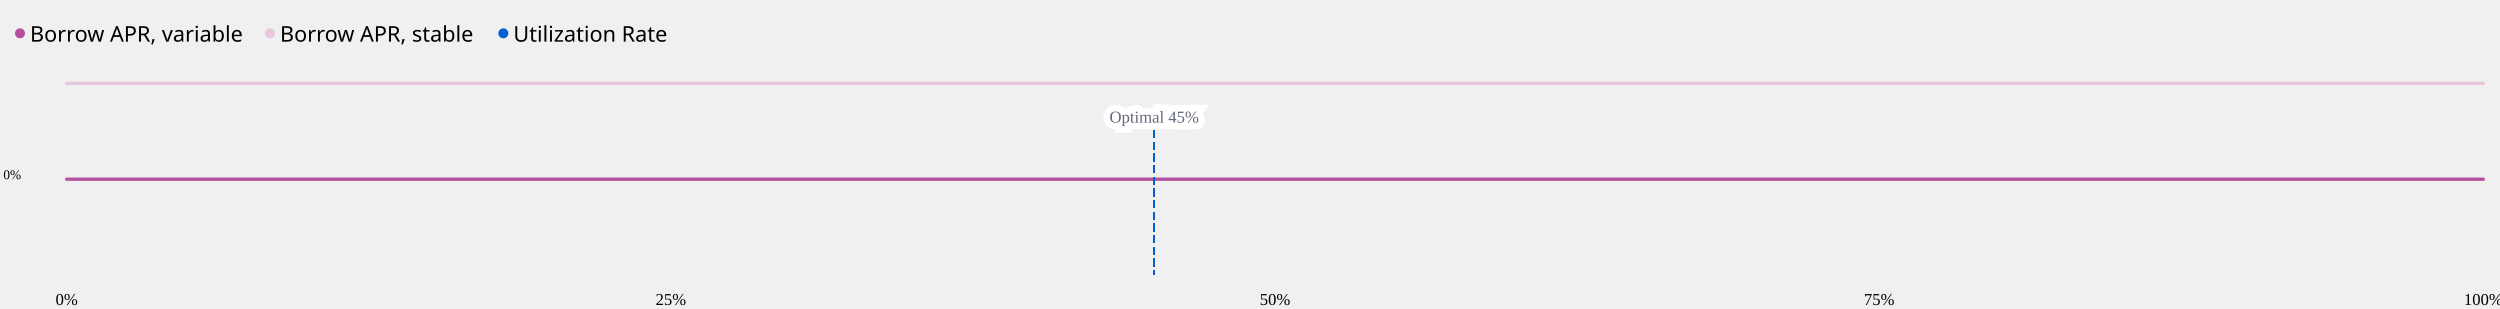
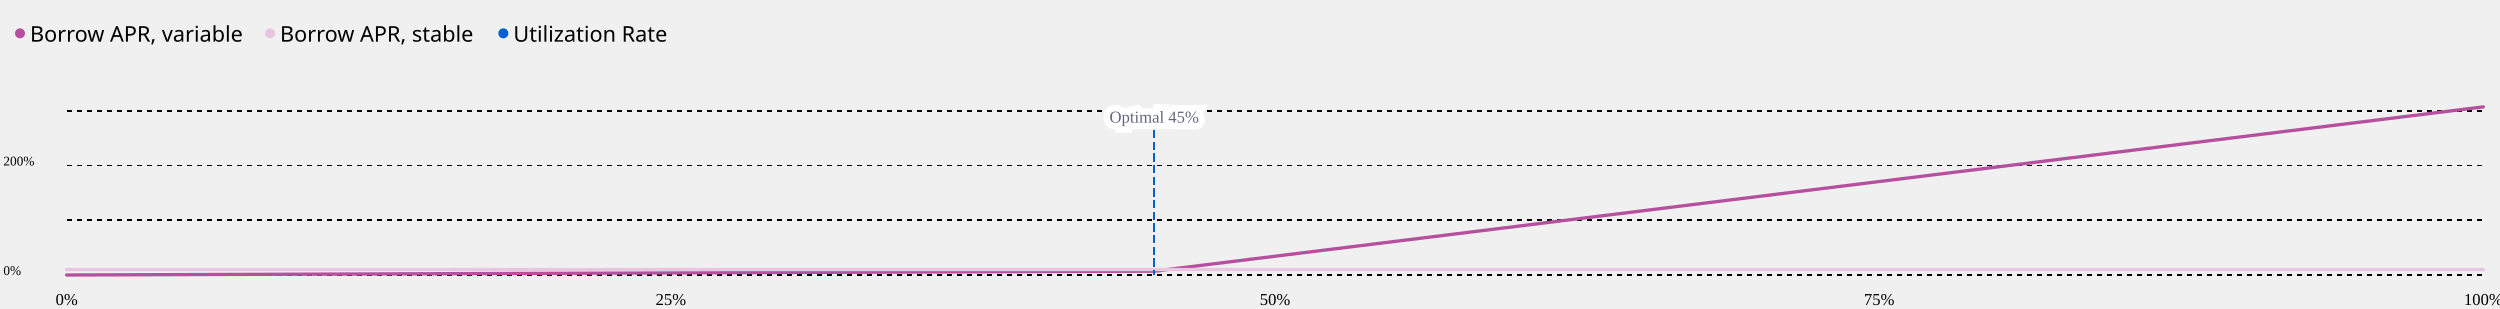
<svg xmlns="http://www.w3.org/2000/svg" style="background: white;" width="1500" height="185">
  <g style="color: black; font-size: 13px; font-family: sans-serif; transform: translate(18px, 25px);">
    <g>
      <circle r="3" cx="-6" cy="-5" style="fill: #B6509E" />
      <text>Borrow APR, variable</text>
    </g>
    <g style="transform: translateX(150px);">
      <circle r="3" cx="-6" cy="-5" style="fill: rgb(231, 198, 223)" />
      <text>Borrow APR, stable</text>
    </g>
    <g style="transform: translateX(290px);">
      <circle r="3" cx="-6" cy="-5" style="fill: rgb(0, 98, 210)" />
      <text>Utilization Rate</text>
    </g>
  </g>
  <g class="visx-group" transform="translate(40, 50)">
    <g class="visx-group visx-rows" transform="translate(0, 0)">
-       <line class="visx-line" x1="0" y1="57.5" x2="1450" y2="57.5" fill="transparent" shape-rendering="crispEdges" stroke="#000" stroke-width="1" stroke-dasharray="3,3" pointer-events="none" />
+       <line class="visx-line" x1="0" y1="115" x2="1450" y2="115" fill="transparent" shape-rendering="crispEdges" stroke="#000" stroke-width="1" stroke-dasharray="3,3" pointer-events="none" />
+       <line class="visx-line" x1="0" y1="82.143" x2="1450" y2="82.143" fill="transparent" shape-rendering="crispEdges" stroke="#000" stroke-width="1" stroke-dasharray="3,3" pointer-events="none" />
+       <line class="visx-line" x1="0" y1="49.286" x2="1450" y2="49.286" fill="transparent" shape-rendering="crispEdges" stroke="#000" stroke-width="1" stroke-dasharray="3,3" pointer-events="none" />
+       <line class="visx-line" x1="0" y1="16.429" x2="1450" y2="16.429" fill="transparent" shape-rendering="crispEdges" stroke="#000" stroke-width="1" stroke-dasharray="3,3" pointer-events="none" />
    </g>
-     <path class="visx-linepath" d="M0,57.5C2.417,57.5,4.833,57.5,7.25,57.5C9.667,57.5,12.083,57.5,14.5,57.5C16.917,57.5,19.333,57.5,21.75,57.5C24.167,57.5,26.583,57.5,29,57.5C31.417,57.5,33.833,57.5,36.25,57.5C38.667,57.5,41.083,57.5,43.5,57.5C45.917,57.5,48.333,57.5,50.75,57.5C53.167,57.5,55.583,57.5,58,57.5C60.417,57.5,62.833,57.5,65.25,57.5C67.667,57.5,70.083,57.5,72.5,57.5C74.917,57.5,77.333,57.5,79.75,57.5C82.167,57.5,84.583,57.5,87,57.5C89.417,57.5,91.833,57.5,94.25,57.5C96.667,57.5,99.083,57.5,101.5,57.5C103.917,57.5,106.333,57.5,108.75,57.5C111.167,57.5,113.583,57.5,116,57.5C118.417,57.5,120.833,57.5,123.25,57.5C125.667,57.5,128.083,57.5,130.5,57.5C132.917,57.5,135.333,57.5,137.75,57.5C140.167,57.5,142.583,57.5,145,57.5C147.417,57.5,149.833,57.5,152.25,57.5C154.667,57.5,157.083,57.5,159.5,57.5C161.917,57.5,164.333,57.5,166.75,57.5C169.167,57.5,171.583,57.5,174,57.5C176.417,57.5,178.833,57.5,181.25,57.5C183.667,57.5,186.083,57.5,188.5,57.5C190.917,57.5,193.333,57.5,195.75,57.5C198.167,57.5,200.583,57.5,203,57.5C205.417,57.5,207.833,57.5,210.25,57.5C212.667,57.5,215.083,57.5,217.5,57.5C219.917,57.5,222.333,57.5,224.75,57.5C227.167,57.5,229.583,57.5,232,57.5C234.417,57.5,236.833,57.5,239.25,57.5C241.667,57.5,244.083,57.5,246.5,57.5C248.917,57.5,251.333,57.5,253.75,57.5C256.167,57.5,258.583,57.5,261,57.5C263.417,57.5,265.833,57.5,268.25,57.5C270.667,57.5,273.083,57.5,275.5,57.5C277.917,57.5,280.333,57.5,282.75,57.5C285.167,57.5,287.583,57.5,290,57.5C292.417,57.5,294.833,57.5,297.25,57.5C299.667,57.5,302.083,57.5,304.5,57.5C306.917,57.5,309.333,57.5,311.75,57.5C314.167,57.5,316.583,57.5,319,57.5C321.417,57.5,323.833,57.5,326.25,57.5C328.667,57.5,331.083,57.5,333.5,57.5C335.917,57.5,338.333,57.5,340.75,57.5C343.167,57.5,345.583,57.5,348,57.5C350.417,57.5,352.833,57.5,355.25,57.5C357.667,57.5,360.083,57.5,362.5,57.5C364.917,57.5,367.333,57.5,369.75,57.5C372.167,57.5,374.583,57.5,377,57.5C379.417,57.5,381.833,57.5,384.25,57.5C386.667,57.5,389.083,57.5,391.5,57.5C393.917,57.5,396.333,57.5,398.75,57.5C401.167,57.5,403.583,57.5,406,57.5C408.417,57.5,410.833,57.5,413.25,57.5C415.667,57.5,418.083,57.5,420.5,57.5C422.917,57.5,425.333,57.5,427.75,57.5C430.167,57.5,432.583,57.5,435,57.5C437.417,57.5,439.833,57.5,442.25,57.5C444.667,57.5,447.083,57.5,449.5,57.5C451.917,57.5,454.333,57.5,456.75,57.5C459.167,57.5,461.583,57.5,464,57.5C466.417,57.5,468.833,57.5,471.25,57.5C473.667,57.5,476.083,57.5,478.5,57.5C480.917,57.5,483.333,57.5,485.75,57.5C488.167,57.5,490.583,57.5,493,57.5C495.417,57.5,497.833,57.5,500.25,57.5C502.667,57.5,505.083,57.5,507.5,57.5C509.917,57.5,512.333,57.5,514.75,57.5C517.167,57.5,519.583,57.5,522,57.5C524.417,57.5,526.833,57.5,529.25,57.5C531.667,57.5,534.083,57.5,536.5,57.5C538.917,57.5,541.333,57.5,543.75,57.5C546.167,57.5,548.583,57.5,551,57.5C553.417,57.5,555.833,57.5,558.25,57.5C560.667,57.5,563.083,57.5,565.5,57.5C567.917,57.5,570.333,57.5,572.75,57.5C575.167,57.5,577.583,57.5,580,57.5C582.417,57.5,584.833,57.5,587.25,57.5C589.667,57.5,592.083,57.5,594.5,57.5C596.917,57.5,599.333,57.5,601.75,57.5C604.167,57.5,606.583,57.5,609,57.5C611.417,57.5,613.833,57.5,616.25,57.5C618.667,57.5,621.083,57.5,623.5,57.5C625.917,57.5,628.333,57.5,630.75,57.5C633.167,57.5,635.583,57.5,638,57.5C640.417,57.5,642.833,57.5,645.25,57.5C647.667,57.5,650.083,57.5,652.5,57.5C654.917,57.5,657.333,57.5,659.75,57.5C662.167,57.5,664.583,57.5,667,57.5C669.417,57.5,671.833,57.5,674.25,57.5C676.667,57.5,679.083,57.5,681.5,57.5C683.917,57.5,686.333,57.5,688.75,57.5C691.167,57.5,693.583,57.5,696,57.5C698.417,57.5,700.833,57.5,703.25,57.5C705.667,57.5,708.083,57.5,710.5,57.5C712.917,57.5,715.333,57.5,717.75,57.5C720.167,57.5,722.583,57.5,725,57.5C727.417,57.5,729.833,57.5,732.25,57.5C734.667,57.5,737.083,57.5,739.5,57.5C741.917,57.5,744.333,57.5,746.75,57.5C749.167,57.5,751.583,57.5,754,57.5C756.417,57.5,758.833,57.5,761.25,57.5C763.667,57.5,766.083,57.5,768.5,57.5C770.917,57.5,773.333,57.5,775.75,57.5C778.167,57.5,780.583,57.5,783,57.5C785.417,57.5,787.833,57.5,790.25,57.5C792.667,57.5,795.083,57.5,797.5,57.5C799.917,57.5,802.333,57.5,804.75,57.5C807.167,57.5,809.583,57.5,812,57.5C814.417,57.5,816.833,57.5,819.25,57.5C821.667,57.5,824.083,57.5,826.5,57.5C828.917,57.5,831.333,57.5,833.75,57.5C836.167,57.5,838.583,57.5,841,57.5C843.417,57.5,845.833,57.5,848.25,57.5C850.667,57.5,853.083,57.5,855.5,57.5C857.917,57.5,860.333,57.5,862.75,57.5C865.167,57.5,867.583,57.5,870,57.5C872.417,57.5,874.833,57.5,877.25,57.5C879.667,57.5,882.083,57.5,884.5,57.5C886.917,57.5,889.333,57.5,891.75,57.5C894.167,57.5,896.583,57.5,899,57.5C901.417,57.5,903.833,57.5,906.25,57.5C908.667,57.5,911.083,57.5,913.5,57.5C915.917,57.5,918.333,57.5,920.75,57.5C923.167,57.5,925.583,57.5,928,57.5C930.417,57.5,932.833,57.5,935.25,57.5C937.667,57.5,940.083,57.5,942.5,57.5C944.917,57.5,947.333,57.5,949.75,57.5C952.167,57.5,954.583,57.5,957,57.5C959.417,57.5,961.833,57.5,964.25,57.5C966.667,57.5,969.083,57.5,971.5,57.5C973.917,57.5,976.333,57.5,978.75,57.5C981.167,57.5,983.583,57.5,986,57.5C988.417,57.5,990.833,57.5,993.25,57.5C995.667,57.5,998.083,57.5,1000.5,57.5C1002.917,57.5,1005.333,57.5,1007.75,57.5C1010.167,57.5,1012.583,57.5,1015,57.5C1017.417,57.5,1019.833,57.5,1022.25,57.5C1024.667,57.5,1027.083,57.5,1029.5,57.5C1031.917,57.5,1034.333,57.5,1036.75,57.5C1039.167,57.5,1041.583,57.5,1044,57.5C1046.417,57.5,1048.833,57.5,1051.25,57.5C1053.667,57.5,1056.083,57.5,1058.5,57.5C1060.917,57.5,1063.333,57.5,1065.75,57.5C1068.167,57.5,1070.583,57.5,1073,57.5C1075.417,57.5,1077.833,57.5,1080.25,57.5C1082.667,57.5,1085.083,57.5,1087.5,57.5C1089.917,57.5,1092.333,57.5,1094.75,57.5C1097.167,57.5,1099.583,57.5,1102,57.5C1104.417,57.5,1106.833,57.5,1109.25,57.5C1111.667,57.5,1114.083,57.5,1116.5,57.5C1118.917,57.5,1121.333,57.5,1123.75,57.5C1126.167,57.5,1128.583,57.5,1131,57.5C1133.417,57.5,1135.833,57.5,1138.25,57.5C1140.667,57.5,1143.083,57.5,1145.5,57.5C1147.917,57.5,1150.333,57.5,1152.75,57.5C1155.167,57.5,1157.583,57.5,1160,57.5C1162.417,57.5,1164.833,57.5,1167.25,57.5C1169.667,57.5,1172.083,57.5,1174.5,57.5C1176.917,57.5,1179.333,57.5,1181.75,57.5C1184.167,57.5,1186.583,57.5,1189,57.5C1191.417,57.5,1193.833,57.5,1196.25,57.5C1198.667,57.5,1201.083,57.5,1203.5,57.5C1205.917,57.5,1208.333,57.5,1210.75,57.5C1213.167,57.5,1215.583,57.5,1218,57.5C1220.417,57.5,1222.833,57.5,1225.25,57.5C1227.667,57.5,1230.083,57.5,1232.5,57.5C1234.917,57.5,1237.333,57.5,1239.75,57.5C1242.167,57.5,1244.583,57.5,1247,57.5C1249.417,57.5,1251.833,57.5,1254.25,57.5C1256.667,57.5,1259.083,57.5,1261.5,57.5C1263.917,57.5,1266.333,57.5,1268.75,57.5C1271.167,57.5,1273.583,57.5,1276,57.5C1278.417,57.5,1280.833,57.5,1283.25,57.5C1285.667,57.5,1288.083,57.5,1290.5,57.5C1292.917,57.5,1295.333,57.5,1297.75,57.5C1300.167,57.5,1302.583,57.5,1305,57.5C1307.417,57.5,1309.833,57.5,1312.25,57.5C1314.667,57.5,1317.083,57.5,1319.5,57.5C1321.917,57.5,1324.333,57.5,1326.75,57.5C1329.167,57.5,1331.583,57.5,1334,57.5C1336.417,57.5,1338.833,57.5,1341.25,57.5C1343.667,57.5,1346.083,57.5,1348.5,57.5C1350.917,57.5,1353.333,57.5,1355.75,57.5C1358.167,57.5,1360.583,57.5,1363,57.5C1365.417,57.5,1367.833,57.5,1370.25,57.5C1372.667,57.5,1375.083,57.5,1377.5,57.5C1379.917,57.5,1382.333,57.5,1384.75,57.5C1387.167,57.5,1389.583,57.5,1392,57.5C1394.417,57.5,1396.833,57.5,1399.25,57.5C1401.667,57.5,1404.083,57.5,1406.5,57.5C1408.917,57.5,1411.333,57.5,1413.75,57.5C1416.167,57.5,1418.583,57.5,1421,57.5C1423.417,57.5,1425.833,57.5,1428.25,57.5C1430.667,57.5,1433.083,57.5,1435.5,57.5C1437.917,57.5,1440.333,57.5,1442.75,57.5C1445.167,57.5,1447.583,57.5,1450,57.5" fill="transparent" stroke-linecap="round" stroke="#B6509E" stroke-width="2" />
-     <path class="visx-linepath" d="M0,0C2.417,0,4.833,0,7.25,0C9.667,0,12.083,0,14.5,0C16.917,0,19.333,0,21.75,0C24.167,0,26.583,0,29,0C31.417,0,33.833,0,36.25,0C38.667,0,41.083,0,43.5,0C45.917,0,48.333,0,50.75,0C53.167,0,55.583,0,58,0C60.417,0,62.833,0,65.25,0C67.667,0,70.083,0,72.5,0C74.917,0,77.333,0,79.75,0C82.167,0,84.583,0,87,0C89.417,0,91.833,0,94.25,0C96.667,0,99.083,0,101.5,0C103.917,0,106.333,0,108.75,0C111.167,0,113.583,0,116,0C118.417,0,120.833,0,123.25,0C125.667,0,128.083,0,130.5,0C132.917,0,135.333,0,137.75,0C140.167,0,142.583,0,145,0C147.417,0,149.833,0,152.25,0C154.667,0,157.083,0,159.5,0C161.917,0,164.333,0,166.75,0C169.167,0,171.583,0,174,0C176.417,0,178.833,0,181.25,0C183.667,0,186.083,0,188.5,0C190.917,0,193.333,0,195.75,0C198.167,0,200.583,0,203,0C205.417,0,207.833,0,210.25,0C212.667,0,215.083,0,217.5,0C219.917,0,222.333,0,224.75,0C227.167,0,229.583,0,232,0C234.417,0,236.833,0,239.25,0C241.667,0,244.083,0,246.5,0C248.917,0,251.333,0,253.75,0C256.167,0,258.583,0,261,0C263.417,0,265.833,0,268.25,0C270.667,0,273.083,0,275.5,0C277.917,0,280.333,0,282.75,0C285.167,0,287.583,0,290,0C292.417,0,294.833,0,297.25,0C299.667,0,302.083,0,304.5,0C306.917,0,309.333,0,311.75,0C314.167,0,316.583,0,319,0C321.417,0,323.833,0,326.25,0C328.667,0,331.083,0,333.5,0C335.917,0,338.333,0,340.75,0C343.167,0,345.583,0,348,0C350.417,0,352.833,0,355.25,0C357.667,0,360.083,0,362.5,0C364.917,0,367.333,0,369.75,0C372.167,0,374.583,0,377,0C379.417,0,381.833,0,384.25,0C386.667,0,389.083,0,391.5,0C393.917,0,396.333,0,398.75,0C401.167,0,403.583,0,406,0C408.417,0,410.833,0,413.25,0C415.667,0,418.083,0,420.5,0C422.917,0,425.333,0,427.75,0C430.167,0,432.583,0,435,0C437.417,0,439.833,0,442.25,0C444.667,0,447.083,0,449.5,0C451.917,0,454.333,0,456.75,0C459.167,0,461.583,0,464,0C466.417,0,468.833,0,471.25,0C473.667,0,476.083,0,478.5,0C480.917,0,483.333,0,485.75,0C488.167,0,490.583,0,493,0C495.417,0,497.833,0,500.25,0C502.667,0,505.083,0,507.5,0C509.917,0,512.333,0,514.75,0C517.167,0,519.583,0,522,0C524.417,0,526.833,0,529.25,0C531.667,0,534.083,0,536.5,0C538.917,0,541.333,0,543.75,0C546.167,0,548.583,0,551,0C553.417,0,555.833,0,558.25,0C560.667,0,563.083,0,565.5,0C567.917,0,570.333,0,572.75,0C575.167,0,577.583,0,580,0C582.417,0,584.833,0,587.25,0C589.667,0,592.083,0,594.5,0C596.917,0,599.333,0,601.75,0C604.167,0,606.583,0,609,0C611.417,0,613.833,0,616.25,0C618.667,0,621.083,0,623.5,0C625.917,0,628.333,0,630.75,0C633.167,0,635.583,0,638,0C640.417,0,642.833,0,645.25,0C647.667,0,650.083,0,652.5,0C654.917,0,657.333,0,659.75,0C662.167,0,664.583,0,667,0C669.417,0,671.833,0,674.25,0C676.667,0,679.083,0,681.5,0C683.917,0,686.333,0,688.75,0C691.167,0,693.583,0,696,0C698.417,0,700.833,0,703.25,0C705.667,0,708.083,0,710.5,0C712.917,0,715.333,0,717.75,0C720.167,0,722.583,0,725,0C727.417,0,729.833,0,732.25,0C734.667,0,737.083,0,739.5,0C741.917,0,744.333,0,746.75,0C749.167,0,751.583,0,754,0C756.417,0,758.833,0,761.25,0C763.667,0,766.083,0,768.5,0C770.917,0,773.333,0,775.75,0C778.167,0,780.583,0,783,0C785.417,0,787.833,0,790.25,0C792.667,0,795.083,0,797.5,0C799.917,0,802.333,0,804.75,0C807.167,0,809.583,0,812,0C814.417,0,816.833,0,819.25,0C821.667,0,824.083,0,826.5,0C828.917,0,831.333,0,833.75,0C836.167,0,838.583,0,841,0C843.417,0,845.833,0,848.25,0C850.667,0,853.083,0,855.5,0C857.917,0,860.333,0,862.75,0C865.167,0,867.583,0,870,0C872.417,0,874.833,0,877.25,0C879.667,0,882.083,0,884.5,0C886.917,0,889.333,0,891.75,0C894.167,0,896.583,0,899,0C901.417,0,903.833,0,906.25,0C908.667,0,911.083,0,913.5,0C915.917,0,918.333,0,920.75,0C923.167,0,925.583,0,928,0C930.417,0,932.833,0,935.25,0C937.667,0,940.083,0,942.5,0C944.917,0,947.333,0,949.75,0C952.167,0,954.583,0,957,0C959.417,0,961.833,0,964.25,0C966.667,0,969.083,0,971.5,0C973.917,0,976.333,0,978.75,0C981.167,0,983.583,0,986,0C988.417,0,990.833,0,993.25,0C995.667,0,998.083,0,1000.5,0C1002.917,0,1005.333,0,1007.75,0C1010.167,0,1012.583,0,1015,0C1017.417,0,1019.833,0,1022.25,0C1024.667,0,1027.083,0,1029.5,0C1031.917,0,1034.333,0,1036.75,0C1039.167,0,1041.583,0,1044,0C1046.417,0,1048.833,0,1051.25,0C1053.667,0,1056.083,0,1058.5,0C1060.917,0,1063.333,0,1065.75,0C1068.167,0,1070.583,0,1073,0C1075.417,0,1077.833,0,1080.25,0C1082.667,0,1085.083,0,1087.5,0C1089.917,0,1092.333,0,1094.75,0C1097.167,0,1099.583,0,1102,0C1104.417,0,1106.833,0,1109.25,0C1111.667,0,1114.083,0,1116.5,0C1118.917,0,1121.333,0,1123.75,0C1126.167,0,1128.583,0,1131,0C1133.417,0,1135.833,0,1138.25,0C1140.667,0,1143.083,0,1145.5,0C1147.917,0,1150.333,0,1152.75,0C1155.167,0,1157.583,0,1160,0C1162.417,0,1164.833,0,1167.25,0C1169.667,0,1172.083,0,1174.5,0C1176.917,0,1179.333,0,1181.75,0C1184.167,0,1186.583,0,1189,0C1191.417,0,1193.833,0,1196.25,0C1198.667,0,1201.083,0,1203.5,0C1205.917,0,1208.333,0,1210.75,0C1213.167,0,1215.583,0,1218,0C1220.417,0,1222.833,0,1225.25,0C1227.667,0,1230.083,0,1232.5,0C1234.917,0,1237.333,0,1239.75,0C1242.167,0,1244.583,0,1247,0C1249.417,0,1251.833,0,1254.25,0C1256.667,0,1259.083,0,1261.5,0C1263.917,0,1266.333,0,1268.75,0C1271.167,0,1273.583,0,1276,0C1278.417,0,1280.833,0,1283.25,0C1285.667,0,1288.083,0,1290.5,0C1292.917,0,1295.333,0,1297.75,0C1300.167,0,1302.583,0,1305,0C1307.417,0,1309.833,0,1312.25,0C1314.667,0,1317.083,0,1319.5,0C1321.917,0,1324.333,0,1326.75,0C1329.167,0,1331.583,0,1334,0C1336.417,0,1338.833,0,1341.25,0C1343.667,0,1346.083,0,1348.5,0C1350.917,0,1353.333,0,1355.75,0C1358.167,0,1360.583,0,1363,0C1365.417,0,1367.833,0,1370.25,0C1372.667,0,1375.083,0,1377.5,0C1379.917,0,1382.333,0,1384.75,0C1387.167,0,1389.583,0,1392,0C1394.417,0,1396.833,0,1399.25,0C1401.667,0,1404.083,0,1406.5,0C1408.917,0,1411.333,0,1413.75,0C1416.167,0,1418.583,0,1421,0C1423.417,0,1425.833,0,1428.25,0C1430.667,0,1433.083,0,1435.5,0C1437.917,0,1440.333,0,1442.75,0C1445.167,0,1447.583,0,1450,0" fill="transparent" stroke-linecap="round" stroke="#E7C6DF" stroke-width="2" />
+     <path class="visx-linepath" d="M0,115C2.417,114.991,4.833,114.983,7.25,114.974C9.667,114.966,12.083,114.957,14.5,114.949C16.917,114.94,19.333,114.932,21.75,114.923C24.167,114.915,26.583,114.906,29,114.898C31.417,114.889,33.833,114.881,36.25,114.872C38.667,114.864,41.083,114.855,43.5,114.847C45.917,114.838,48.333,114.83,50.75,114.821C53.167,114.813,55.583,114.804,58,114.796C60.417,114.787,62.833,114.779,65.25,114.77C67.667,114.761,70.083,114.753,72.5,114.744C74.917,114.736,77.333,114.727,79.75,114.719C82.167,114.71,84.583,114.702,87,114.693C89.417,114.685,91.833,114.676,94.25,114.668C96.667,114.659,99.083,114.651,101.5,114.642C103.917,114.634,106.333,114.625,108.75,114.617C111.167,114.608,113.583,114.6,116,114.591C118.417,114.583,120.833,114.574,123.25,114.566C125.667,114.557,128.083,114.549,130.5,114.54C132.917,114.531,135.333,114.523,137.75,114.514C140.167,114.506,142.583,114.497,145,114.489C147.417,114.48,149.833,114.472,152.25,114.463C154.667,114.455,157.083,114.446,159.5,114.438C161.917,114.429,164.333,114.421,166.75,114.412C169.167,114.404,171.583,114.395,174,114.387C176.417,114.378,178.833,114.37,181.25,114.361C183.667,114.353,186.083,114.344,188.5,114.336C190.917,114.327,193.333,114.319,195.75,114.31C198.167,114.301,200.583,114.293,203,114.284C205.417,114.276,207.833,114.267,210.25,114.259C212.667,114.25,215.083,114.242,217.5,114.233C219.917,114.225,222.333,114.216,224.75,114.208C227.167,114.199,229.583,114.191,232,114.182C234.417,114.174,236.833,114.165,239.25,114.157C241.667,114.148,244.083,114.14,246.5,114.131C248.917,114.123,251.333,114.114,253.75,114.106C256.167,114.097,258.583,114.089,261,114.08C263.417,114.071,265.833,114.063,268.25,114.054C270.667,114.046,273.083,114.037,275.5,114.029C277.917,114.02,280.333,114.012,282.75,114.003C285.167,113.995,287.583,113.986,290,113.978C292.417,113.969,294.833,113.961,297.25,113.952C299.667,113.944,302.083,113.935,304.5,113.927C306.917,113.918,309.333,113.91,311.75,113.901C314.167,113.893,316.583,113.884,319,113.876C321.417,113.867,323.833,113.859,326.25,113.85C328.667,113.841,331.083,113.833,333.5,113.824C335.917,113.816,338.333,113.807,340.75,113.799C343.167,113.79,345.583,113.782,348,113.773C350.417,113.765,352.833,113.756,355.25,113.748C357.667,113.739,360.083,113.731,362.5,113.722C364.917,113.714,367.333,113.705,369.75,113.697C372.167,113.688,374.583,113.68,377,113.671C379.417,113.663,381.833,113.654,384.25,113.646C386.667,113.637,389.083,113.629,391.5,113.62C393.917,113.611,396.333,113.603,398.75,113.594C401.167,113.586,403.583,113.577,406,113.569C408.417,113.56,410.833,113.552,413.25,113.543C415.667,113.535,418.083,113.526,420.5,113.518C422.917,113.509,425.333,113.501,427.75,113.492C430.167,113.484,432.583,113.475,435,113.467C437.417,113.458,439.833,113.45,442.25,113.441C444.667,113.433,447.083,113.424,449.5,113.416C451.917,113.407,454.333,113.399,456.75,113.39C459.167,113.381,461.583,113.373,464,113.364C466.417,113.356,468.833,113.347,471.25,113.339C473.667,113.33,476.083,113.322,478.5,113.313C480.917,113.305,483.333,113.296,485.75,113.288C488.167,113.279,490.583,113.271,493,113.262C495.417,113.254,497.833,113.245,500.25,113.237C502.667,113.228,505.083,113.22,507.5,113.211C509.917,113.203,512.333,113.194,514.75,113.186C517.167,113.177,519.583,113.169,522,113.16C524.417,113.151,526.833,113.143,529.25,113.134C531.667,113.126,534.083,113.117,536.5,113.109C538.917,113.1,541.333,113.092,543.75,113.083C546.167,113.075,548.583,113.066,551,113.058C553.417,113.049,555.833,113.041,558.25,113.032C560.667,113.024,563.083,113.015,565.5,113.007C567.917,112.998,570.333,112.99,572.75,112.981C575.167,112.973,577.583,112.964,580,112.956C582.417,112.947,584.833,112.939,587.25,112.93C589.667,112.921,592.083,112.913,594.5,112.904C596.917,112.896,599.333,112.887,601.75,112.879C604.167,112.87,606.583,112.862,609,112.853C611.417,112.845,613.833,112.836,616.25,112.828C618.667,112.819,621.083,112.811,623.5,112.802C625.917,112.794,628.333,112.785,630.75,112.777C633.167,112.768,635.583,112.76,638,112.751C640.417,112.743,642.833,112.734,645.25,112.726C647.667,112.717,650.083,112.717,652.5,112.7C654.917,112.683,657.333,112.103,659.75,111.804C662.167,111.505,664.583,111.206,667,110.908C669.417,110.609,671.833,110.31,674.25,110.012C676.667,109.713,679.083,109.414,681.5,109.116C683.917,108.817,686.333,108.518,688.75,108.219C691.167,107.921,693.583,107.622,696,107.323C698.417,107.025,700.833,106.726,703.25,106.427C705.667,106.129,708.083,105.83,710.5,105.531C712.917,105.232,715.333,104.934,717.75,104.635C720.167,104.336,722.583,104.038,725,103.739C727.417,103.44,729.833,103.142,732.25,102.843C734.667,102.544,737.083,102.245,739.5,101.947C741.917,101.648,744.333,101.349,746.75,101.051C749.167,100.752,751.583,100.453,754,100.155C756.417,99.856,758.833,99.557,761.25,99.258C763.667,98.96,766.083,98.661,768.5,98.362C770.917,98.064,773.333,97.765,775.75,97.466C778.167,97.168,780.583,96.869,783,96.57C785.417,96.271,787.833,95.973,790.25,95.674C792.667,95.375,795.083,95.077,797.5,94.778C799.917,94.479,802.333,94.181,804.75,93.882C807.167,93.583,809.583,93.284,812,92.986C814.417,92.687,816.833,92.388,819.25,92.09C821.667,91.791,824.083,91.492,826.5,91.194C828.917,90.895,831.333,90.596,833.75,90.297C836.167,89.999,838.583,89.7,841,89.401C843.417,89.103,845.833,88.804,848.25,88.505C850.667,88.206,853.083,87.908,855.5,87.609C857.917,87.31,860.333,87.012,862.75,86.713C865.167,86.414,867.583,86.116,870,85.817C872.417,85.518,874.833,85.219,877.25,84.921C879.667,84.622,882.083,84.323,884.5,84.025C886.917,83.726,889.333,83.427,891.75,83.129C894.167,82.83,896.583,82.531,899,82.232C901.417,81.934,903.833,81.635,906.25,81.336C908.667,81.038,911.083,80.739,913.5,80.44C915.917,80.142,918.333,79.843,920.75,79.544C923.167,79.245,925.583,78.947,928,78.648C930.417,78.349,932.833,78.051,935.25,77.752C937.667,77.453,940.083,77.155,942.5,76.856C944.917,76.557,947.333,76.258,949.75,75.96C952.167,75.661,954.583,75.362,957,75.064C959.417,74.765,961.833,74.466,964.25,74.168C966.667,73.869,969.083,73.57,971.5,73.271C973.917,72.973,976.333,72.674,978.75,72.375C981.167,72.077,983.583,71.778,986,71.479C988.417,71.181,990.833,70.882,993.25,70.583C995.667,70.284,998.083,69.986,1000.5,69.687C1002.917,69.388,1005.333,69.09,1007.75,68.791C1010.167,68.492,1012.583,68.194,1015,67.895C1017.417,67.596,1019.833,67.297,1022.25,66.999C1024.667,66.7,1027.083,66.401,1029.5,66.103C1031.917,65.804,1034.333,65.505,1036.75,65.206C1039.167,64.908,1041.583,64.609,1044,64.31C1046.417,64.012,1048.833,63.713,1051.25,63.414C1053.667,63.116,1056.083,62.817,1058.5,62.518C1060.917,62.219,1063.333,61.921,1065.75,61.622C1068.167,61.323,1070.583,61.025,1073,60.726C1075.417,60.427,1077.833,60.129,1080.25,59.83C1082.667,59.531,1085.083,59.232,1087.5,58.934C1089.917,58.635,1092.333,58.336,1094.75,58.038C1097.167,57.739,1099.583,57.44,1102,57.142C1104.417,56.843,1106.833,56.544,1109.25,56.245C1111.667,55.947,1114.083,55.648,1116.5,55.349C1118.917,55.051,1121.333,54.752,1123.75,54.453C1126.167,54.155,1128.583,53.856,1131,53.557C1133.417,53.258,1135.833,52.96,1138.25,52.661C1140.667,52.362,1143.083,52.064,1145.5,51.765C1147.917,51.466,1150.333,51.168,1152.75,50.869C1155.167,50.57,1157.583,50.271,1160,49.973C1162.417,49.674,1164.833,49.375,1167.25,49.077C1169.667,48.778,1172.083,48.479,1174.5,48.181C1176.917,47.882,1179.333,47.583,1181.75,47.284C1184.167,46.986,1186.583,46.687,1189,46.388C1191.417,46.09,1193.833,45.791,1196.25,45.492C1198.667,45.194,1201.083,44.895,1203.5,44.596C1205.917,44.297,1208.333,43.999,1210.75,43.7C1213.167,43.401,1215.583,43.103,1218,42.804C1220.417,42.505,1222.833,42.206,1225.25,41.908C1227.667,41.609,1230.083,41.31,1232.5,41.012C1234.917,40.713,1237.333,40.414,1239.75,40.116C1242.167,39.817,1244.583,39.518,1247,39.219C1249.417,38.921,1251.833,38.622,1254.25,38.323C1256.667,38.025,1259.083,37.726,1261.5,37.427C1263.917,37.129,1266.333,36.83,1268.75,36.531C1271.167,36.232,1273.583,35.934,1276,35.635C1278.417,35.336,1280.833,35.038,1283.25,34.739C1285.667,34.44,1288.083,34.142,1290.5,33.843C1292.917,33.544,1295.333,33.245,1297.75,32.947C1300.167,32.648,1302.583,32.349,1305,32.051C1307.417,31.752,1309.833,31.453,1312.25,31.155C1314.667,30.856,1317.083,30.557,1319.5,30.258C1321.917,29.96,1324.333,29.661,1326.75,29.362C1329.167,29.064,1331.583,28.765,1334,28.466C1336.417,28.168,1338.833,27.869,1341.25,27.57C1343.667,27.271,1346.083,26.973,1348.5,26.674C1350.917,26.375,1353.333,26.077,1355.75,25.778C1358.167,25.479,1360.583,25.181,1363,24.882C1365.417,24.583,1367.833,24.284,1370.25,23.986C1372.667,23.687,1375.083,23.388,1377.5,23.09C1379.917,22.791,1382.333,22.492,1384.75,22.194C1387.167,21.895,1389.583,21.596,1392,21.297C1394.417,20.999,1396.833,20.7,1399.25,20.401C1401.667,20.103,1404.083,19.804,1406.5,19.505C1408.917,19.206,1411.333,18.908,1413.75,18.609C1416.167,18.31,1418.583,18.012,1421,17.713C1423.417,17.414,1425.833,17.116,1428.25,16.817C1430.667,16.518,1433.083,16.219,1435.5,15.921C1437.917,15.622,1440.333,15.323,1442.75,15.025C1445.167,14.726,1447.583,14.427,1450,14.129" fill="transparent" stroke-linecap="round" stroke="#B6509E" stroke-width="2" />
+     <path class="visx-linepath" d="M0,111.714C2.417,111.714,4.833,111.714,7.25,111.714C9.667,111.714,12.083,111.714,14.5,111.714C16.917,111.714,19.333,111.714,21.75,111.714C24.167,111.714,26.583,111.714,29,111.714C31.417,111.714,33.833,111.714,36.25,111.714C38.667,111.714,41.083,111.714,43.5,111.714C45.917,111.714,48.333,111.714,50.75,111.714C53.167,111.714,55.583,111.714,58,111.714C60.417,111.714,62.833,111.714,65.25,111.714C67.667,111.714,70.083,111.714,72.5,111.714C74.917,111.714,77.333,111.714,79.75,111.714C82.167,111.714,84.583,111.714,87,111.714C89.417,111.714,91.833,111.714,94.25,111.714C96.667,111.714,99.083,111.714,101.5,111.714C103.917,111.714,106.333,111.714,108.75,111.714C111.167,111.714,113.583,111.714,116,111.714C118.417,111.714,120.833,111.714,123.25,111.714C125.667,111.714,128.083,111.714,130.5,111.714C132.917,111.714,135.333,111.714,137.75,111.714C140.167,111.714,142.583,111.714,145,111.714C147.417,111.714,149.833,111.714,152.25,111.714C154.667,111.714,157.083,111.714,159.5,111.714C161.917,111.714,164.333,111.714,166.75,111.714C169.167,111.714,171.583,111.714,174,111.714C176.417,111.714,178.833,111.714,181.25,111.714C183.667,111.714,186.083,111.714,188.5,111.714C190.917,111.714,193.333,111.714,195.75,111.714C198.167,111.714,200.583,111.714,203,111.714C205.417,111.714,207.833,111.714,210.25,111.714C212.667,111.714,215.083,111.714,217.5,111.714C219.917,111.714,222.333,111.714,224.75,111.714C227.167,111.714,229.583,111.714,232,111.714C234.417,111.714,236.833,111.714,239.25,111.714C241.667,111.714,244.083,111.714,246.5,111.714C248.917,111.714,251.333,111.714,253.75,111.714C256.167,111.714,258.583,111.714,261,111.714C263.417,111.714,265.833,111.714,268.25,111.714C270.667,111.714,273.083,111.714,275.5,111.714C277.917,111.714,280.333,111.714,282.75,111.714C285.167,111.714,287.583,111.714,290,111.714C292.417,111.714,294.833,111.714,297.25,111.714C299.667,111.714,302.083,111.714,304.5,111.714C306.917,111.714,309.333,111.714,311.75,111.714C314.167,111.714,316.583,111.714,319,111.714C321.417,111.714,323.833,111.714,326.25,111.714C328.667,111.714,331.083,111.714,333.5,111.714C335.917,111.714,338.333,111.714,340.75,111.714C343.167,111.714,345.583,111.714,348,111.714C350.417,111.714,352.833,111.714,355.25,111.714C357.667,111.714,360.083,111.714,362.5,111.714C364.917,111.714,367.333,111.714,369.75,111.714C372.167,111.714,374.583,111.714,377,111.714C379.417,111.714,381.833,111.714,384.25,111.714C386.667,111.714,389.083,111.714,391.5,111.714C393.917,111.714,396.333,111.714,398.75,111.714C401.167,111.714,403.583,111.714,406,111.714C408.417,111.714,410.833,111.714,413.25,111.714C415.667,111.714,418.083,111.714,420.5,111.714C422.917,111.714,425.333,111.714,427.75,111.714C430.167,111.714,432.583,111.714,435,111.714C437.417,111.714,439.833,111.714,442.25,111.714C444.667,111.714,447.083,111.714,449.5,111.714C451.917,111.714,454.333,111.714,456.75,111.714C459.167,111.714,461.583,111.714,464,111.714C466.417,111.714,468.833,111.714,471.25,111.714C473.667,111.714,476.083,111.714,478.5,111.714C480.917,111.714,483.333,111.714,485.75,111.714C488.167,111.714,490.583,111.714,493,111.714C495.417,111.714,497.833,111.714,500.25,111.714C502.667,111.714,505.083,111.714,507.5,111.714C509.917,111.714,512.333,111.714,514.75,111.714C517.167,111.714,519.583,111.714,522,111.714C524.417,111.714,526.833,111.714,529.25,111.714C531.667,111.714,534.083,111.714,536.5,111.714C538.917,111.714,541.333,111.714,543.75,111.714C546.167,111.714,548.583,111.714,551,111.714C553.417,111.714,555.833,111.714,558.25,111.714C560.667,111.714,563.083,111.714,565.5,111.714C567.917,111.714,570.333,111.714,572.75,111.714C575.167,111.714,577.583,111.714,580,111.714C582.417,111.714,584.833,111.714,587.25,111.714C589.667,111.714,592.083,111.714,594.5,111.714C596.917,111.714,599.333,111.714,601.75,111.714C604.167,111.714,606.583,111.714,609,111.714C611.417,111.714,613.833,111.714,616.25,111.714C618.667,111.714,621.083,111.714,623.5,111.714C625.917,111.714,628.333,111.714,630.75,111.714C633.167,111.714,635.583,111.714,638,111.714C640.417,111.714,642.833,111.714,645.25,111.714C647.667,111.714,650.083,111.714,652.5,111.714C654.917,111.714,657.333,111.714,659.75,111.714C662.167,111.714,664.583,111.714,667,111.714C669.417,111.714,671.833,111.714,674.25,111.714C676.667,111.714,679.083,111.714,681.5,111.714C683.917,111.714,686.333,111.714,688.75,111.714C691.167,111.714,693.583,111.714,696,111.714C698.417,111.714,700.833,111.714,703.25,111.714C705.667,111.714,708.083,111.714,710.5,111.714C712.917,111.714,715.333,111.714,717.75,111.714C720.167,111.714,722.583,111.714,725,111.714C727.417,111.714,729.833,111.714,732.25,111.714C734.667,111.714,737.083,111.714,739.5,111.714C741.917,111.714,744.333,111.714,746.75,111.714C749.167,111.714,751.583,111.714,754,111.714C756.417,111.714,758.833,111.714,761.25,111.714C763.667,111.714,766.083,111.714,768.5,111.714C770.917,111.714,773.333,111.714,775.75,111.714C778.167,111.714,780.583,111.714,783,111.714C785.417,111.714,787.833,111.714,790.25,111.714C792.667,111.714,795.083,111.714,797.5,111.714C799.917,111.714,802.333,111.714,804.75,111.714C807.167,111.714,809.583,111.714,812,111.714C814.417,111.714,816.833,111.714,819.25,111.714C821.667,111.714,824.083,111.714,826.5,111.714C828.917,111.714,831.333,111.714,833.75,111.714C836.167,111.714,838.583,111.714,841,111.714C843.417,111.714,845.833,111.714,848.25,111.714C850.667,111.714,853.083,111.714,855.5,111.714C857.917,111.714,860.333,111.714,862.75,111.714C865.167,111.714,867.583,111.714,870,111.714C872.417,111.714,874.833,111.714,877.25,111.714C879.667,111.714,882.083,111.714,884.5,111.714C886.917,111.714,889.333,111.714,891.75,111.714C894.167,111.714,896.583,111.714,899,111.714C901.417,111.714,903.833,111.714,906.25,111.714C908.667,111.714,911.083,111.714,913.5,111.714C915.917,111.714,918.333,111.714,920.75,111.714C923.167,111.714,925.583,111.714,928,111.714C930.417,111.714,932.833,111.714,935.25,111.714C937.667,111.714,940.083,111.714,942.5,111.714C944.917,111.714,947.333,111.714,949.75,111.714C952.167,111.714,954.583,111.714,957,111.714C959.417,111.714,961.833,111.714,964.25,111.714C966.667,111.714,969.083,111.714,971.5,111.714C973.917,111.714,976.333,111.714,978.75,111.714C981.167,111.714,983.583,111.714,986,111.714C988.417,111.714,990.833,111.714,993.25,111.714C995.667,111.714,998.083,111.714,1000.5,111.714C1002.917,111.714,1005.333,111.714,1007.75,111.714C1010.167,111.714,1012.583,111.714,1015,111.714C1017.417,111.714,1019.833,111.714,1022.25,111.714C1024.667,111.714,1027.083,111.714,1029.5,111.714C1031.917,111.714,1034.333,111.714,1036.75,111.714C1039.167,111.714,1041.583,111.714,1044,111.714C1046.417,111.714,1048.833,111.714,1051.25,111.714C1053.667,111.714,1056.083,111.714,1058.5,111.714C1060.917,111.714,1063.333,111.714,1065.75,111.714C1068.167,111.714,1070.583,111.714,1073,111.714C1075.417,111.714,1077.833,111.714,1080.25,111.714C1082.667,111.714,1085.083,111.714,1087.5,111.714C1089.917,111.714,1092.333,111.714,1094.75,111.714C1097.167,111.714,1099.583,111.714,1102,111.714C1104.417,111.714,1106.833,111.714,1109.25,111.714C1111.667,111.714,1114.083,111.714,1116.5,111.714C1118.917,111.714,1121.333,111.714,1123.75,111.714C1126.167,111.714,1128.583,111.714,1131,111.714C1133.417,111.714,1135.833,111.714,1138.25,111.714C1140.667,111.714,1143.083,111.714,1145.5,111.714C1147.917,111.714,1150.333,111.714,1152.75,111.714C1155.167,111.714,1157.583,111.714,1160,111.714C1162.417,111.714,1164.833,111.714,1167.25,111.714C1169.667,111.714,1172.083,111.714,1174.5,111.714C1176.917,111.714,1179.333,111.714,1181.75,111.714C1184.167,111.714,1186.583,111.714,1189,111.714C1191.417,111.714,1193.833,111.714,1196.25,111.714C1198.667,111.714,1201.083,111.714,1203.5,111.714C1205.917,111.714,1208.333,111.714,1210.75,111.714C1213.167,111.714,1215.583,111.714,1218,111.714C1220.417,111.714,1222.833,111.714,1225.25,111.714C1227.667,111.714,1230.083,111.714,1232.5,111.714C1234.917,111.714,1237.333,111.714,1239.75,111.714C1242.167,111.714,1244.583,111.714,1247,111.714C1249.417,111.714,1251.833,111.714,1254.25,111.714C1256.667,111.714,1259.083,111.714,1261.5,111.714C1263.917,111.714,1266.333,111.714,1268.75,111.714C1271.167,111.714,1273.583,111.714,1276,111.714C1278.417,111.714,1280.833,111.714,1283.25,111.714C1285.667,111.714,1288.083,111.714,1290.5,111.714C1292.917,111.714,1295.333,111.714,1297.75,111.714C1300.167,111.714,1302.583,111.714,1305,111.714C1307.417,111.714,1309.833,111.714,1312.25,111.714C1314.667,111.714,1317.083,111.714,1319.5,111.714C1321.917,111.714,1324.333,111.714,1326.75,111.714C1329.167,111.714,1331.583,111.714,1334,111.714C1336.417,111.714,1338.833,111.714,1341.25,111.714C1343.667,111.714,1346.083,111.714,1348.5,111.714C1350.917,111.714,1353.333,111.714,1355.75,111.714C1358.167,111.714,1360.583,111.714,1363,111.714C1365.417,111.714,1367.833,111.714,1370.25,111.714C1372.667,111.714,1375.083,111.714,1377.5,111.714C1379.917,111.714,1382.333,111.714,1384.75,111.714C1387.167,111.714,1389.583,111.714,1392,111.714C1394.417,111.714,1396.833,111.714,1399.25,111.714C1401.667,111.714,1404.083,111.714,1406.5,111.714C1408.917,111.714,1411.333,111.714,1413.75,111.714C1416.167,111.714,1418.583,111.714,1421,111.714C1423.417,111.714,1425.833,111.714,1428.25,111.714C1430.667,111.714,1433.083,111.714,1435.5,111.714C1437.917,111.714,1440.333,111.714,1442.75,111.714C1445.167,111.714,1447.583,111.714,1450,111.714" fill="transparent" stroke-linecap="round" stroke="#E7C6DF" stroke-width="2" />
    <g class="visx-group visx-axis visx-axis-bottom" transform="translate(0, 115)">
      <g class="visx-group visx-axis-tick" transform="translate(0, 0)">
        <line class="visx-line" x1="0" y1="0" x2="0" y2="8" fill="transparent" shape-rendering="crispEdges" stroke="#000" stroke-width="0" stroke-linecap="square" />
        <svg x="0" y="0" font-size="10" style="overflow:visible">
          <text transform="" x="0" y="18" fill="#000" font-size="10" text-anchor="middle">
            <tspan x="0" dy="0em">0%</tspan>
          </text>
        </svg>
      </g>
      <g class="visx-group visx-axis-tick" transform="translate(0, 0)">
        <line class="visx-line" x1="362.5" y1="0" x2="362.5" y2="8" fill="transparent" shape-rendering="crispEdges" stroke="#000" stroke-width="0" stroke-linecap="square" />
        <svg x="0" y="0" font-size="10" style="overflow:visible">
          <text transform="" x="362.5" y="18" fill="#000" font-size="10" text-anchor="middle">
            <tspan x="362.5" dy="0em">25%</tspan>
          </text>
        </svg>
      </g>
      <g class="visx-group visx-axis-tick" transform="translate(0, 0)">
        <line class="visx-line" x1="725" y1="0" x2="725" y2="8" fill="transparent" shape-rendering="crispEdges" stroke="#000" stroke-width="0" stroke-linecap="square" />
        <svg x="0" y="0" font-size="10" style="overflow:visible">
          <text transform="" x="725" y="18" fill="#000" font-size="10" text-anchor="middle">
            <tspan x="725" dy="0em">50%</tspan>
          </text>
        </svg>
      </g>
      <g class="visx-group visx-axis-tick" transform="translate(0, 0)">
        <line class="visx-line" x1="1087.5" y1="0" x2="1087.5" y2="8" fill="transparent" shape-rendering="crispEdges" stroke="#000" stroke-width="0" stroke-linecap="square" />
        <svg x="0" y="0" font-size="10" style="overflow:visible">
          <text transform="" x="1087.5" y="18" fill="#000" font-size="10" text-anchor="middle">
            <tspan x="1087.5" dy="0em">75%</tspan>
          </text>
        </svg>
      </g>
      <g class="visx-group visx-axis-tick" transform="translate(0, 0)">
        <line class="visx-line" x1="1450" y1="0" x2="1450" y2="8" fill="transparent" shape-rendering="crispEdges" stroke="#000" stroke-width="0" stroke-linecap="square" />
        <svg x="0" y="0" font-size="10" style="overflow:visible">
          <text transform="" x="1450" y="18" fill="#000" font-size="10" text-anchor="middle">
            <tspan x="1450" dy="0em">100%</tspan>
          </text>
        </svg>
      </g>
      <line class="visx-line visx-axis-line" x1="0.5" y1="0" x2="1450.5" y2="0" fill="transparent" shape-rendering="crispEdges" stroke="#222" stroke-width="0" />
    </g>
    <g class="visx-group visx-axis visx-axis-left" transform="translate(0, 0)">
      <g class="visx-group visx-axis-tick" transform="translate(0, 0)">
-         <line class="visx-line" x1="0" y1="57.5" x2="-8" y2="57.5" fill="transparent" shape-rendering="crispEdges" stroke="#222" stroke-width="0" stroke-linecap="square" />
+         <line class="visx-line" x1="0" y1="115" x2="-8" y2="115" fill="transparent" shape-rendering="crispEdges" stroke="#222" stroke-width="0" stroke-linecap="square" />
        <svg x="-30" y="0" font-size="8" style="overflow:visible">
-           <text transform="" x="-8" y="57.5" fill="#000" font-size="8" text-anchor="start">
+           <text transform="" x="-8" y="115" fill="#000" font-size="8" text-anchor="start">
            <tspan x="-8" dy="0em">0%</tspan>
+           </text>
+         </svg>
+       </g>
+       <g class="visx-group visx-axis-tick" transform="translate(0, 0)">
+         <line class="visx-line" x1="0" y1="49.286" x2="-8" y2="49.286" fill="transparent" shape-rendering="crispEdges" stroke="#222" stroke-width="0" stroke-linecap="square" />
+         <svg x="-30" y="0" font-size="8" style="overflow:visible">
+           <text transform="" x="-8" y="49.286" fill="#000" font-size="8" text-anchor="start">
+             <tspan x="-8" dy="0em">200%</tspan>
          </text>
        </svg>
      </g>
      <line class="visx-line visx-axis-line" x1="0" y1="115.5" x2="0" y2="0.5" fill="transparent" shape-rendering="crispEdges" stroke="#222" stroke-width="0" />
    </g>
    <rect class="visx-bar" width="1450" height="115" fill="transparent" />
    <line class="visx-line" x1="652.5" y1="28" x2="652.5" y2="115" fill="transparent" shape-rendering="crispEdges" stroke="#0062D2" stroke-width="1" pointer-events="none" stroke-dasharray="5,2" />
    <svg x="0" y="0" font-size="10px" style="overflow:visible">
      <text transform="" x="652.5" y="20" font-size="10px" fill="#fff" stroke="#fff" stroke-width="0.8em" text-anchor="middle">
        <tspan x="652.5" dy="0.355em">Optimal 45%</tspan>
      </text>
    </svg>
    <svg x="0" y="0" font-size="10px" style="overflow:visible">
      <text transform="" x="652.5" y="20" font-size="10px" fill="#62677B" text-anchor="middle">
        <tspan x="652.5" dy="0.355em">Optimal 45%</tspan>
      </text>
    </svg>
  </g>
</svg>
